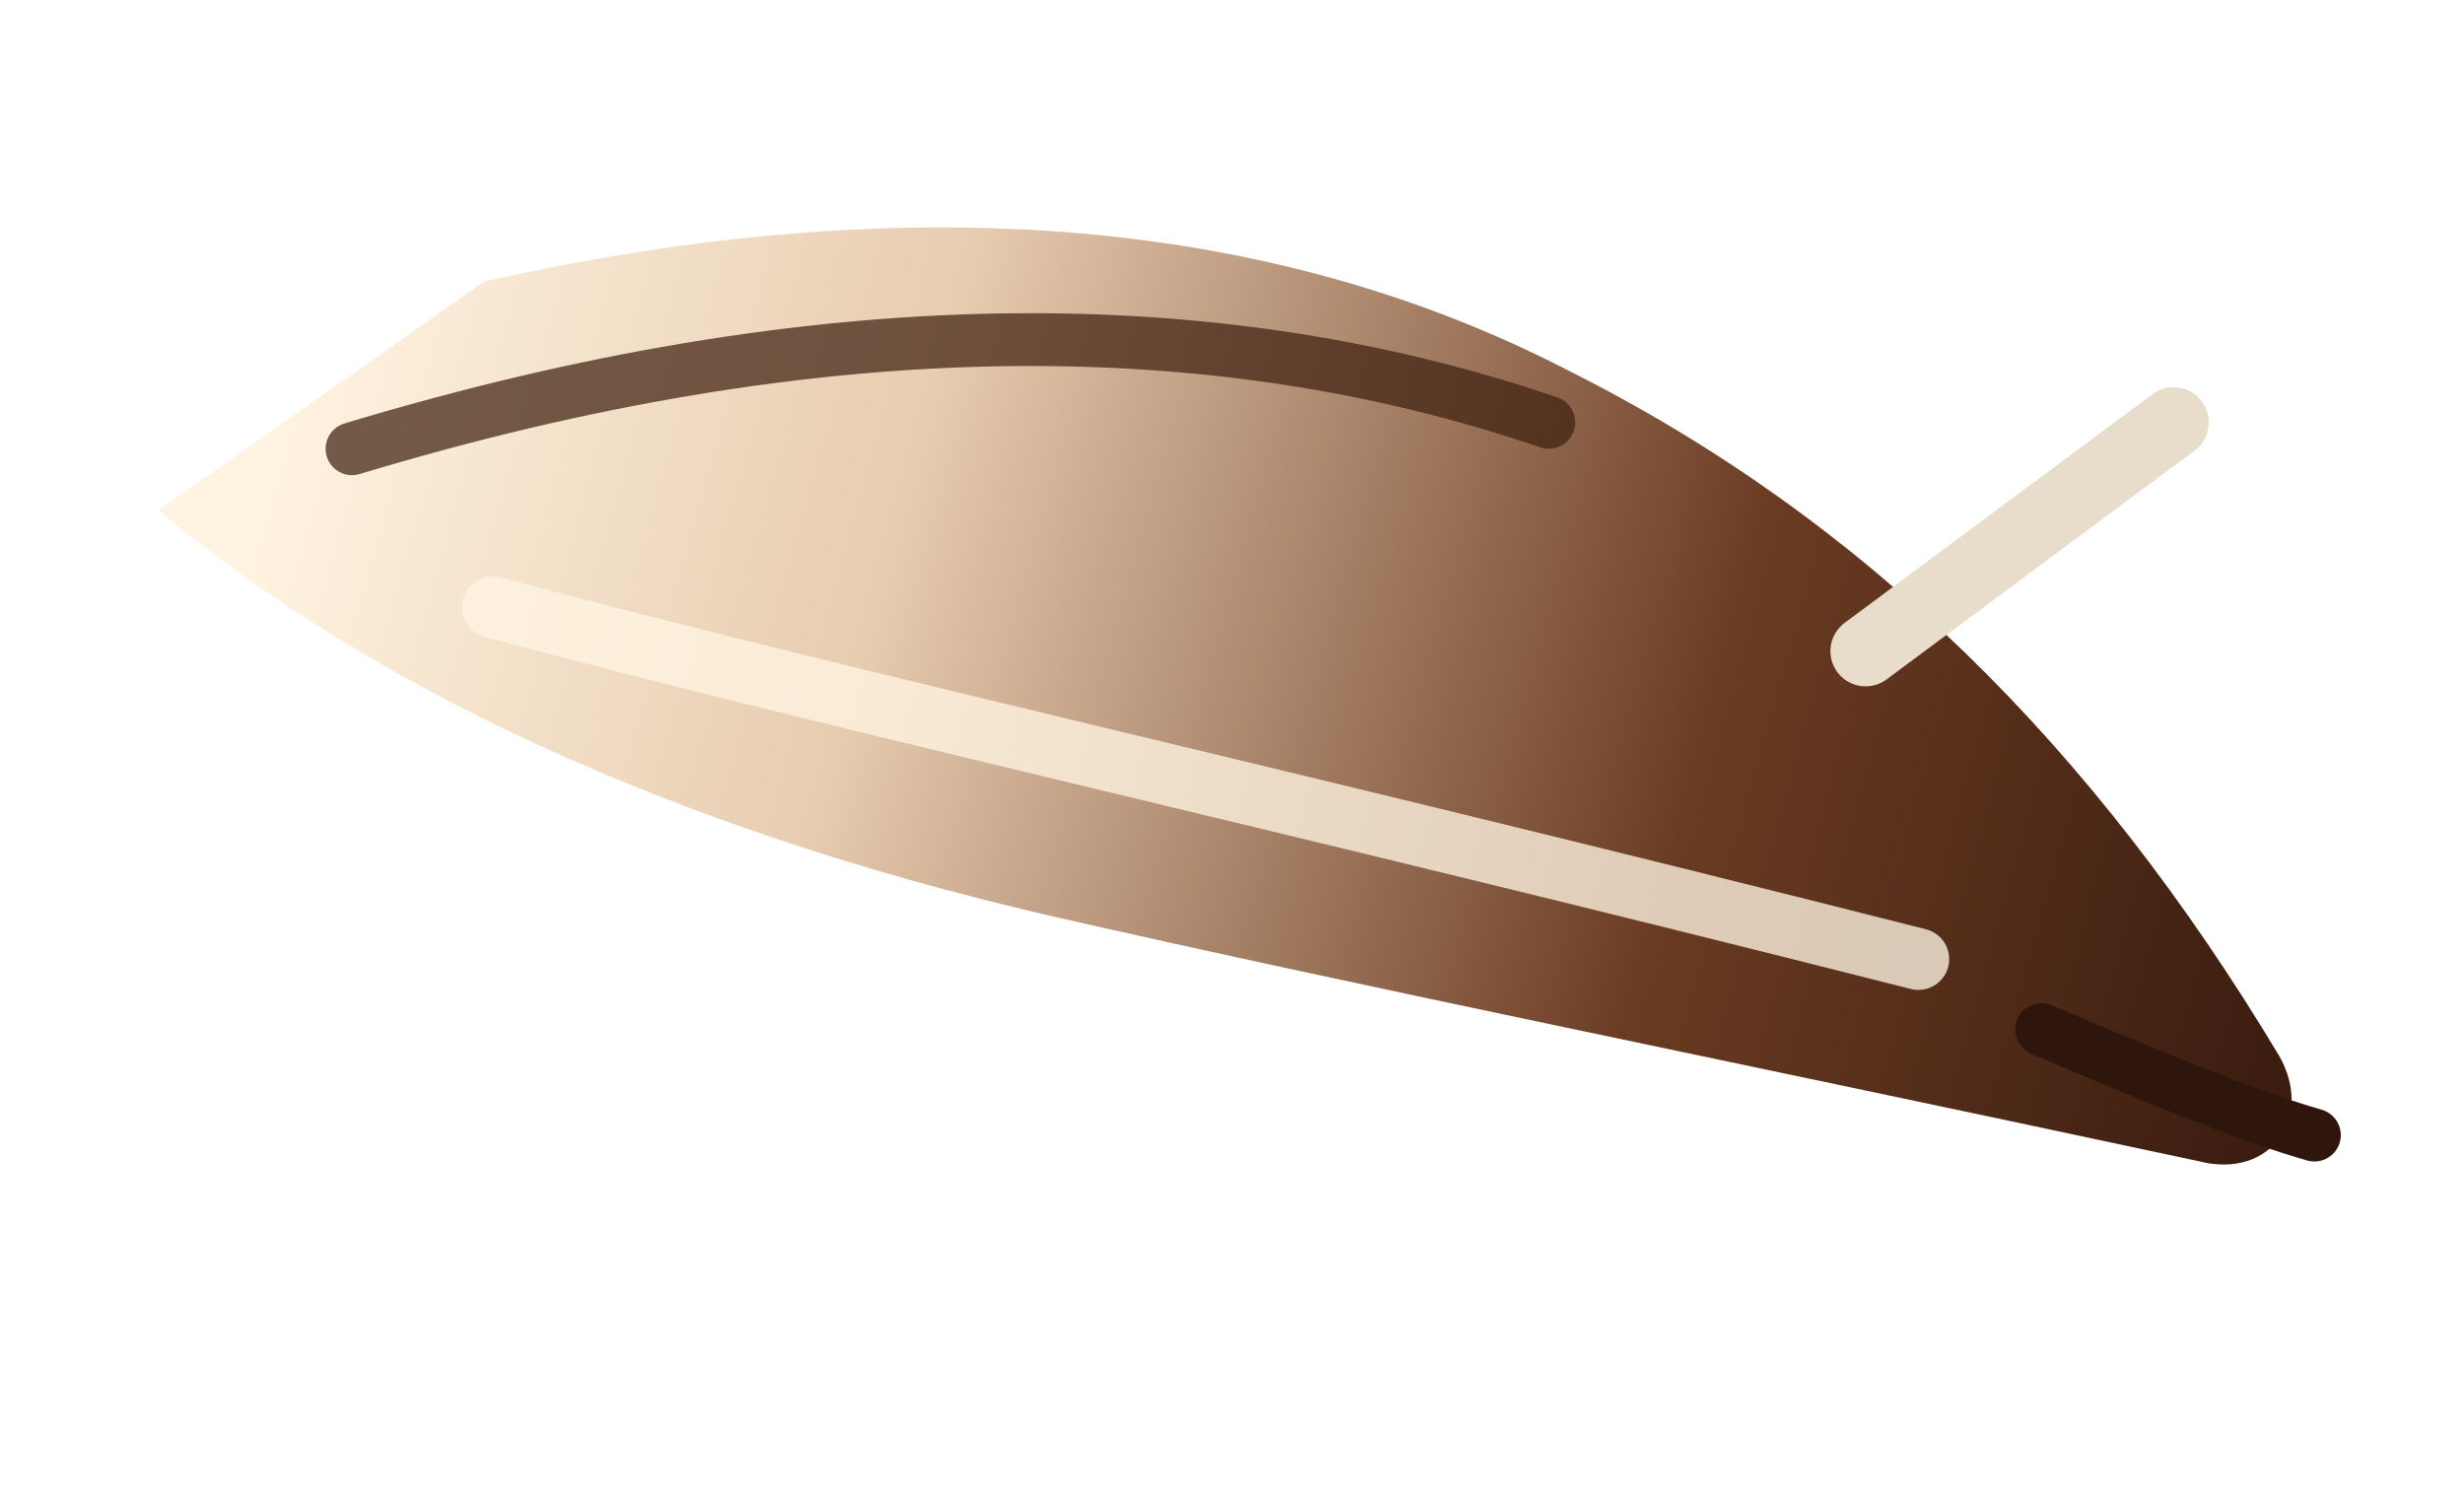
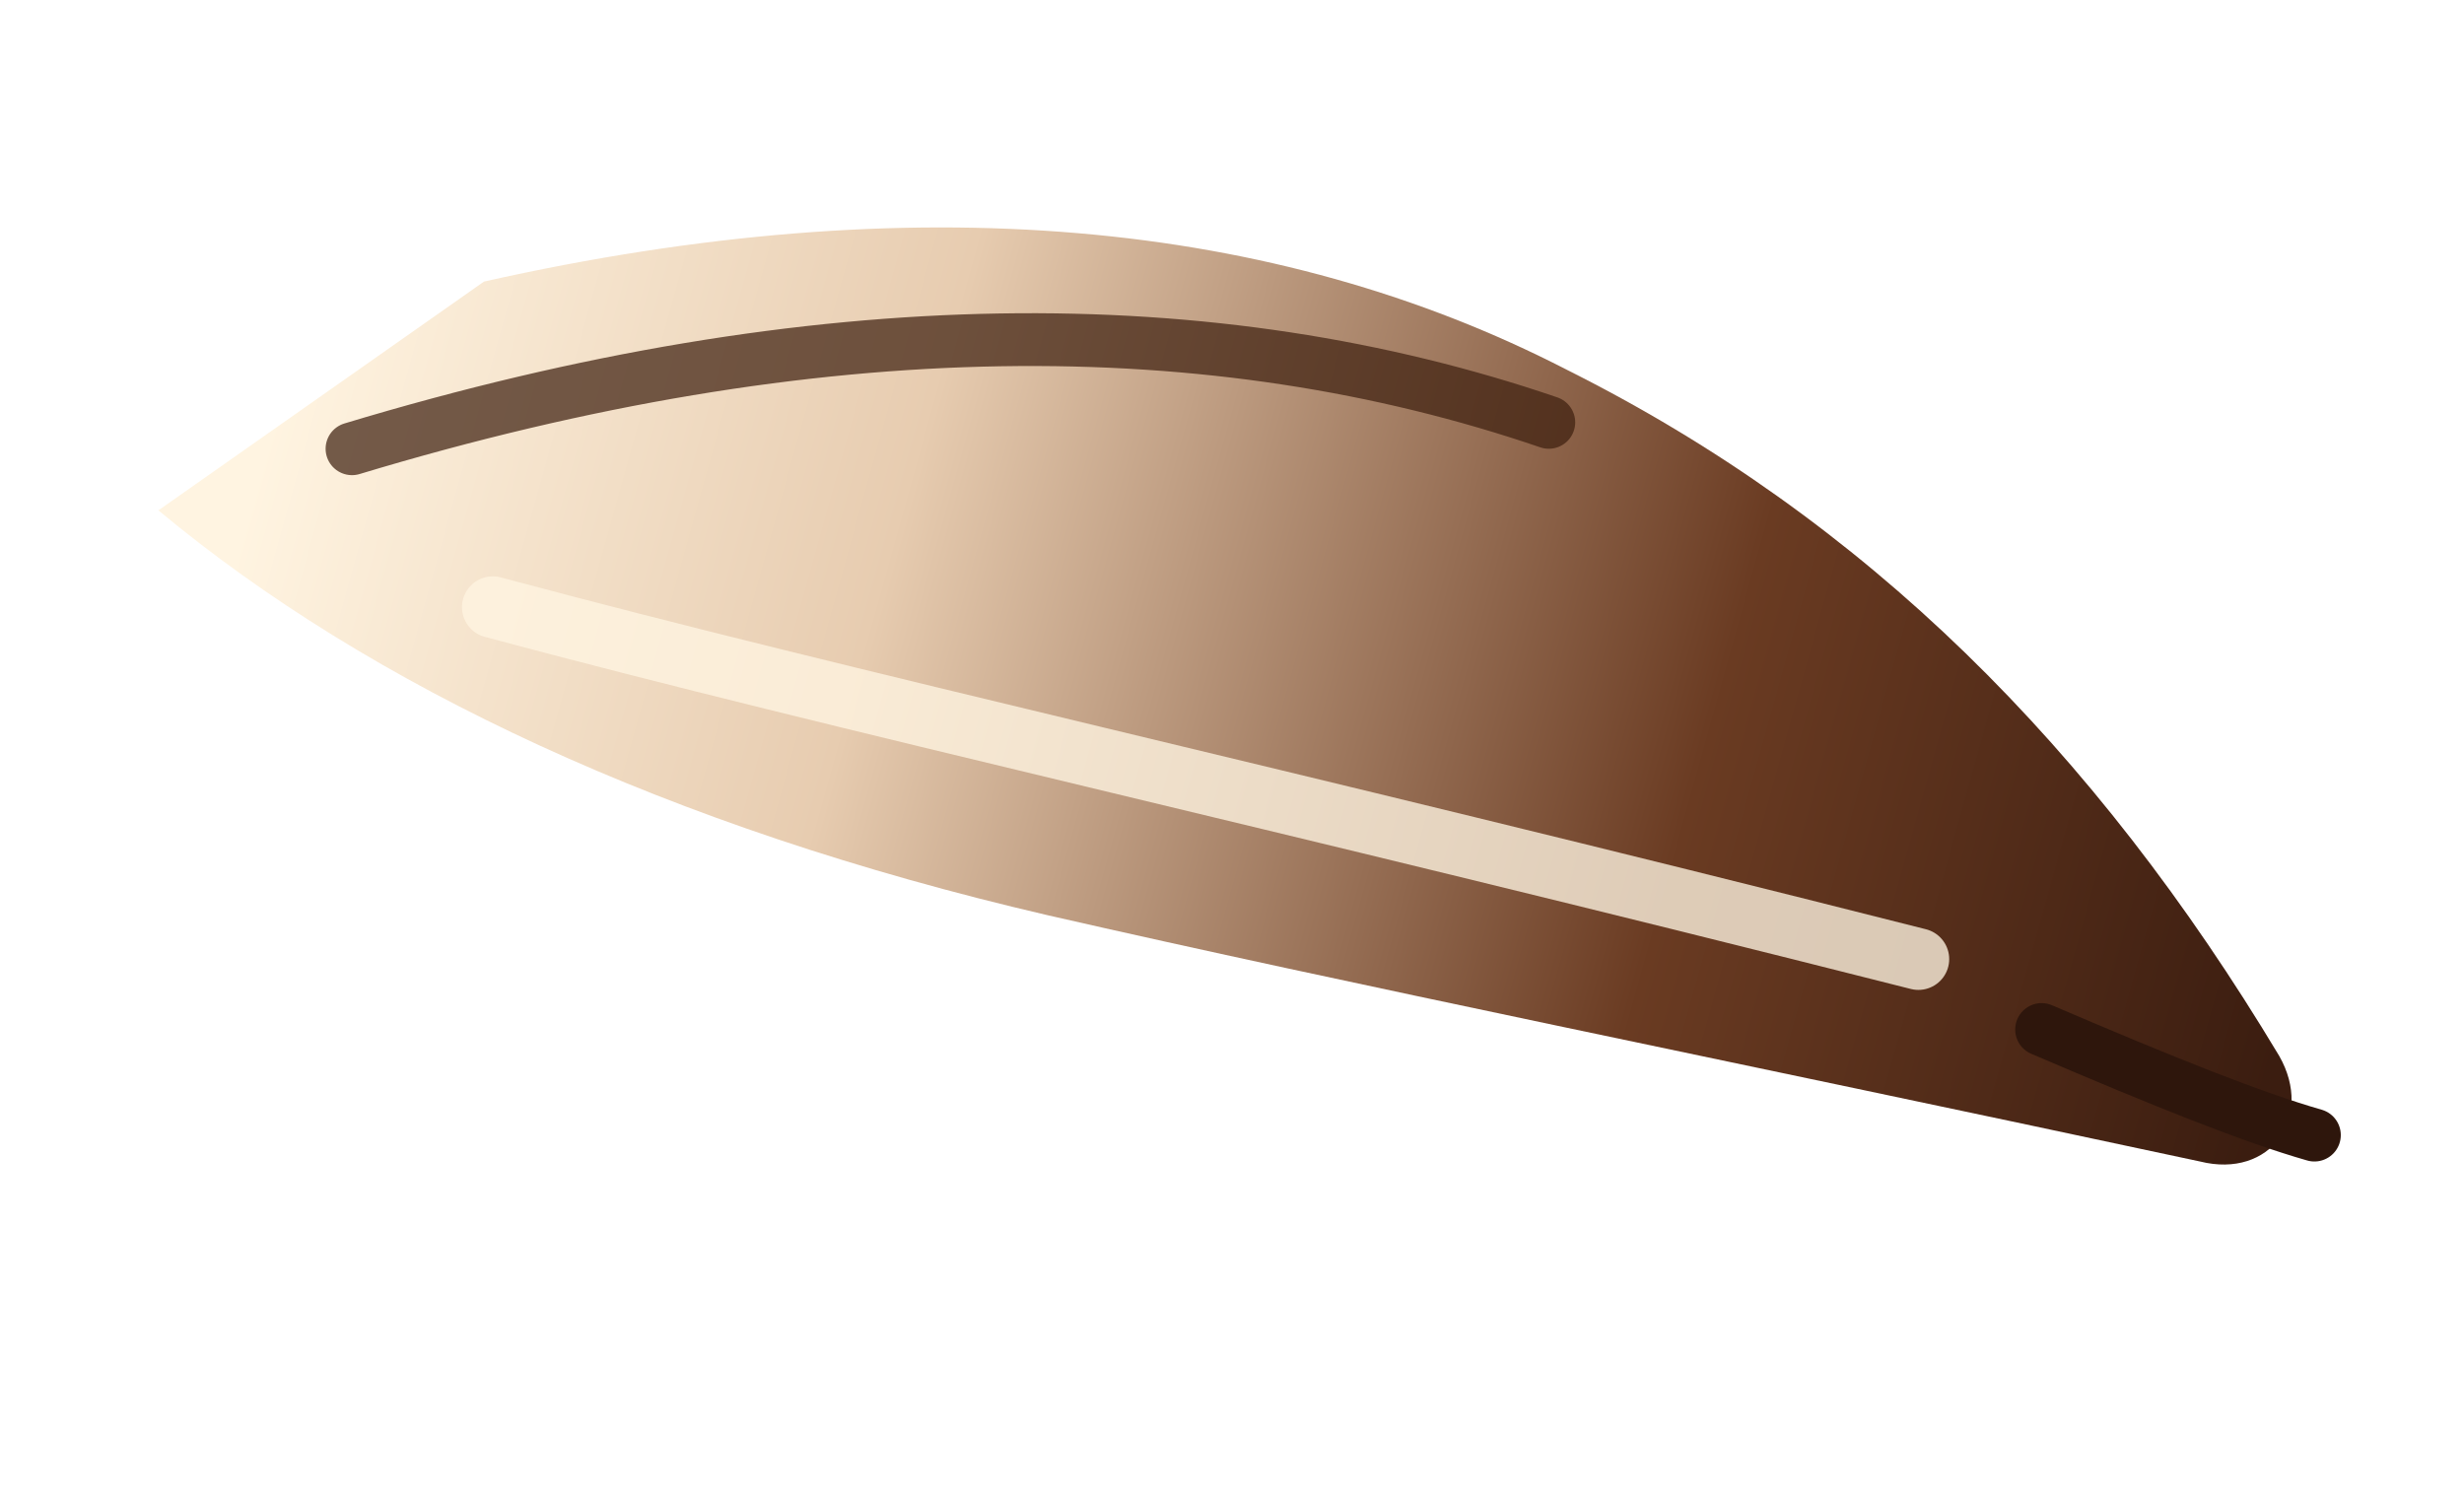
<svg xmlns="http://www.w3.org/2000/svg" width="280" height="170" viewBox="0 0 280 170" fill="none">
  <defs>
    <linearGradient id="jawBottomShell" x1="28" y1="58" x2="258" y2="122" gradientUnits="userSpaceOnUse">
      <stop stop-color="#FFF4E1" />
      <stop offset="0.3" stop-color="#E7CCB0" />
      <stop offset="0.7" stop-color="#6A3B22" />
      <stop offset="1" stop-color="#3B1D10" />
    </linearGradient>
  </defs>
  <path d="M18 58C42 78 76 94 119 104C154 112 194 120 250 132C258 134 263 127 259 120C238 85 212 59 178 42C145 25 104 21 55 32L18 58Z" fill="url(#jawBottomShell)" />
  <path d="M56 69C97 80 143 90 218 109" stroke="#FFF5E2" stroke-width="7" stroke-linecap="round" stroke-opacity="0.78" />
  <path d="M40 51C93 35 138 35 176 48" stroke="#3F2010" stroke-width="6" stroke-linecap="round" stroke-opacity="0.72" />
  <path d="M232 117C246 123 256 127 263 129" stroke="#2E160C" stroke-width="6" stroke-linecap="round" />
-   <path d="M212 74L247 48" stroke="#E8DDCA" stroke-width="8" stroke-linecap="round" />
</svg>
